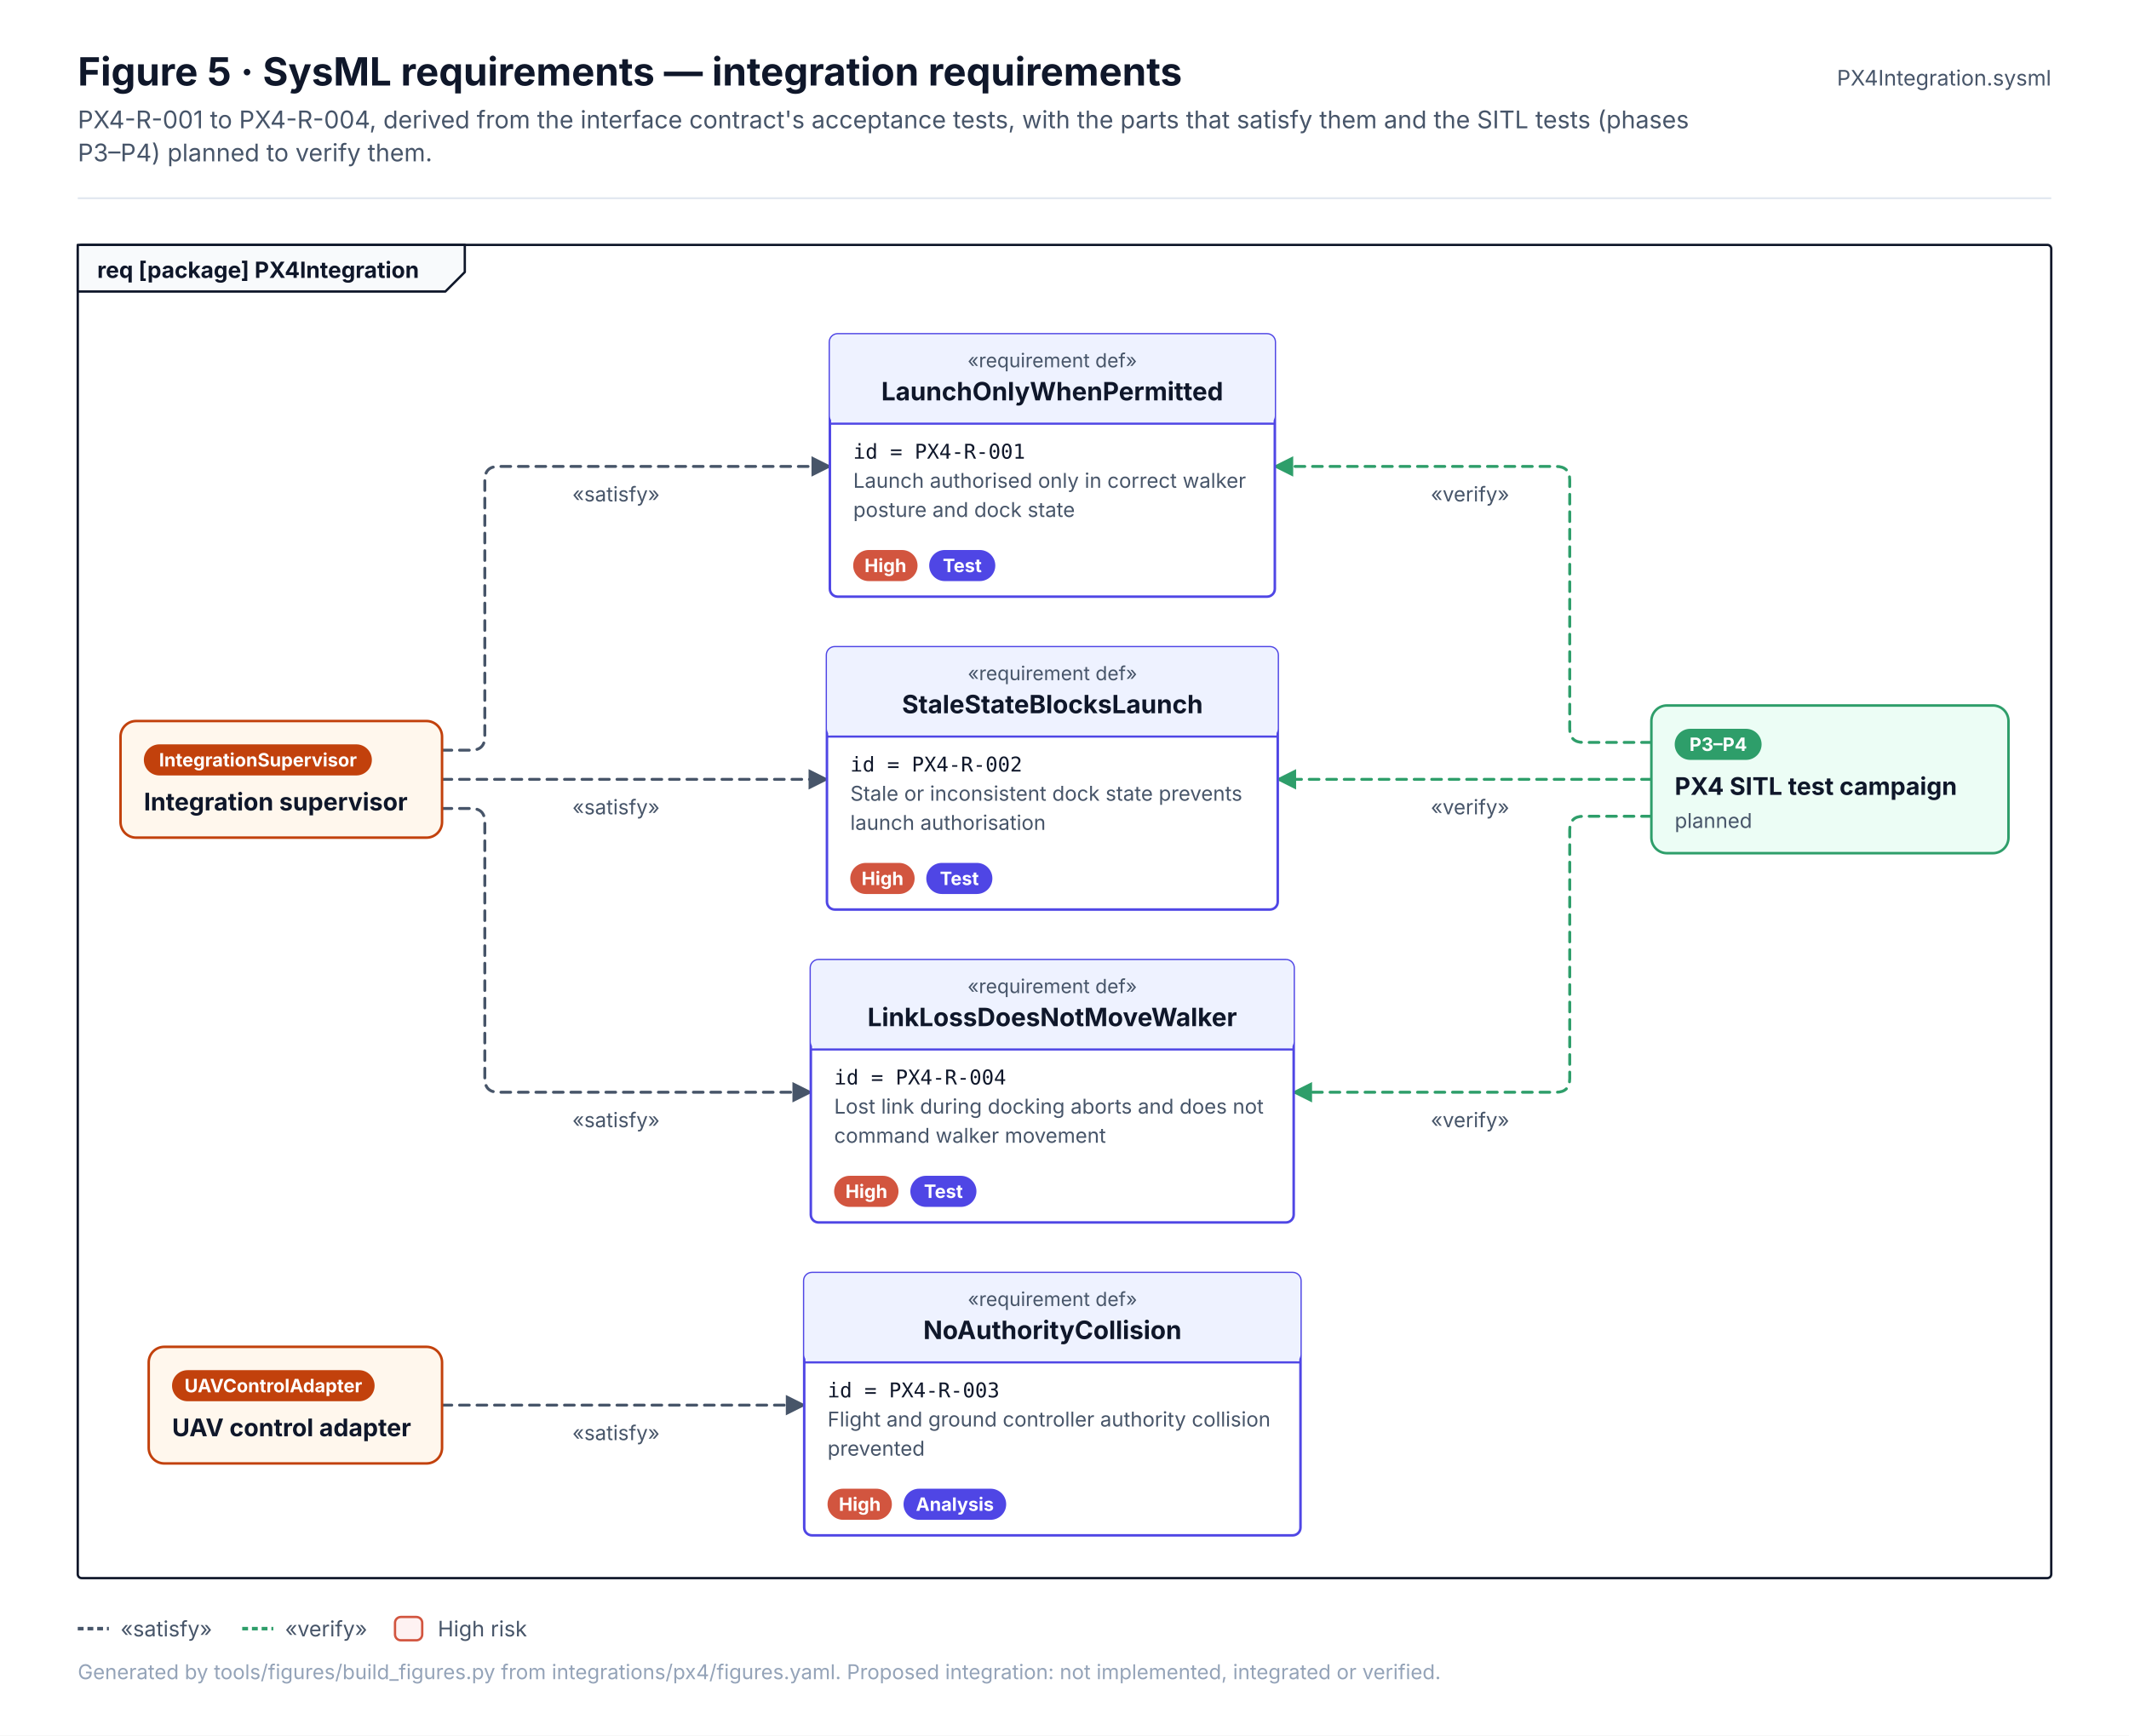
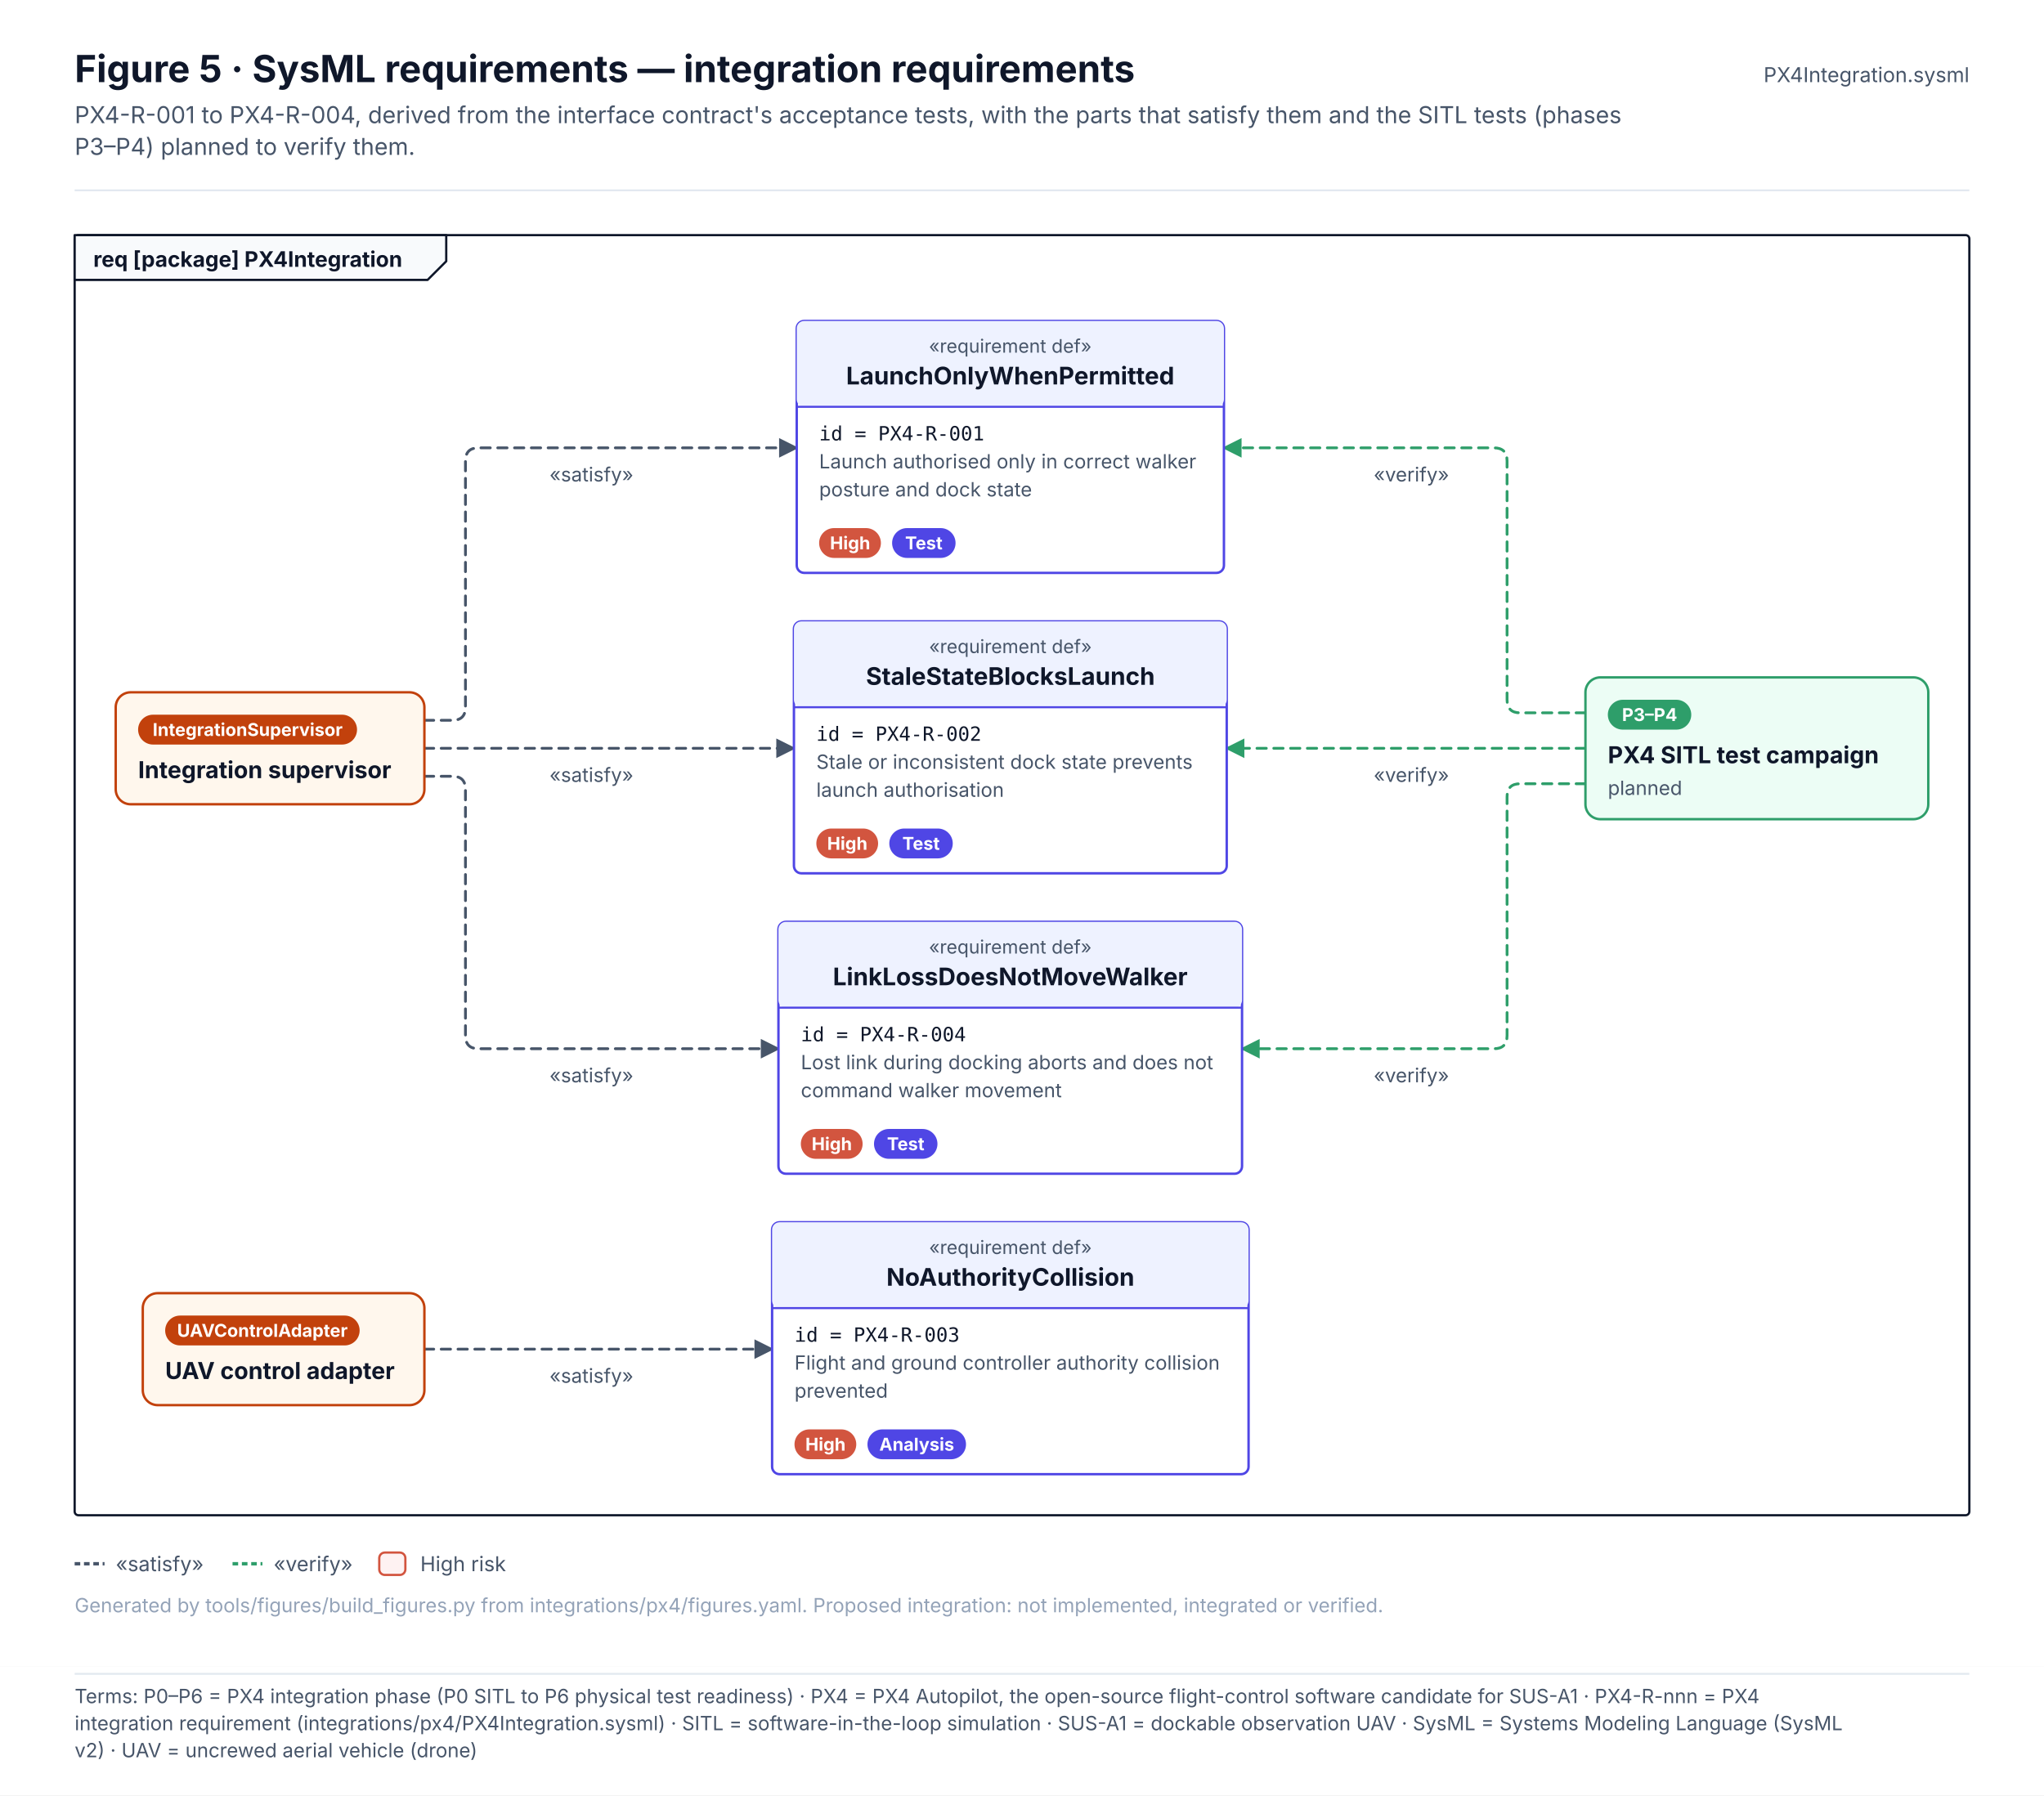
- <svg xmlns="http://www.w3.org/2000/svg" width="1095.2" height="893" viewBox="0 0 1095.2 893" font-family="Inter, 'Segoe UI', Helvetica, Arial, sans-serif" role="img">
+ <svg xmlns="http://www.w3.org/2000/svg" width="1095.2" height="962.1" viewBox="0 0 1095.2 962.1" font-family="Inter, 'Segoe UI', Helvetica, Arial, sans-serif" role="img">
  <defs>
    <pattern id="hatch" patternUnits="userSpaceOnUse" width="6" height="6" patternTransform="rotate(45)">
      <rect width="6" height="6" fill="#F1F5F9" />
      <line x1="0" y1="0" x2="0" y2="6" stroke="#E2E8F0" stroke-width="2" />
    </pattern>
    <marker id="arr-ink" viewBox="0 0 10 10" refX="9" refY="5" markerWidth="7" markerHeight="7" orient="auto-start-reverse">
      <path d="M0 0 L10 5 L0 10 z" fill="#475569" />
    </marker>
    <marker id="dia-ink" viewBox="0 0 16 10" refX="15" refY="5" markerWidth="12" markerHeight="8" orient="auto-start-reverse">
      <path d="M1 5 L8 1 L15 5 L8 9 z" fill="#475569" />
    </marker>
    <marker id="tri-ink" viewBox="0 0 12 12" refX="11" refY="6" markerWidth="10" markerHeight="10" orient="auto-start-reverse">
      <path d="M1 1 L11 6 L1 11 z" fill="#FFFFFF" stroke="#475569" stroke-width="1.2" />
    </marker>
    <marker id="arr-system" viewBox="0 0 10 10" refX="9" refY="5" markerWidth="7" markerHeight="7" orient="auto-start-reverse">
      <path d="M0 0 L10 5 L0 10 z" fill="#4F46E5" />
    </marker>
    <marker id="dia-system" viewBox="0 0 16 10" refX="15" refY="5" markerWidth="12" markerHeight="8" orient="auto-start-reverse">
      <path d="M1 5 L8 1 L15 5 L8 9 z" fill="#4F46E5" />
    </marker>
    <marker id="tri-system" viewBox="0 0 12 12" refX="11" refY="6" markerWidth="10" markerHeight="10" orient="auto-start-reverse">
      <path d="M1 1 L11 6 L1 11 z" fill="#FFFFFF" stroke="#4F46E5" stroke-width="1.2" />
    </marker>
    <marker id="arr-software" viewBox="0 0 10 10" refX="9" refY="5" markerWidth="7" markerHeight="7" orient="auto-start-reverse">
      <path d="M0 0 L10 5 L0 10 z" fill="#0F766E" />
    </marker>
    <marker id="dia-software" viewBox="0 0 16 10" refX="15" refY="5" markerWidth="12" markerHeight="8" orient="auto-start-reverse">
      <path d="M1 5 L8 1 L15 5 L8 9 z" fill="#0F766E" />
    </marker>
    <marker id="tri-software" viewBox="0 0 12 12" refX="11" refY="6" markerWidth="10" markerHeight="10" orient="auto-start-reverse">
      <path d="M1 1 L11 6 L1 11 z" fill="#FFFFFF" stroke="#0F766E" stroke-width="1.2" />
    </marker>
    <marker id="arr-safety" viewBox="0 0 10 10" refX="9" refY="5" markerWidth="7" markerHeight="7" orient="auto-start-reverse">
      <path d="M0 0 L10 5 L0 10 z" fill="#C2410C" />
    </marker>
    <marker id="dia-safety" viewBox="0 0 16 10" refX="15" refY="5" markerWidth="12" markerHeight="8" orient="auto-start-reverse">
      <path d="M1 5 L8 1 L15 5 L8 9 z" fill="#C2410C" />
    </marker>
    <marker id="tri-safety" viewBox="0 0 12 12" refX="11" refY="6" markerWidth="10" markerHeight="10" orient="auto-start-reverse">
      <path d="M1 1 L11 6 L1 11 z" fill="#FFFFFF" stroke="#C2410C" stroke-width="1.2" />
    </marker>
    <marker id="arr-interface" viewBox="0 0 10 10" refX="9" refY="5" markerWidth="7" markerHeight="7" orient="auto-start-reverse">
      <path d="M0 0 L10 5 L0 10 z" fill="#7C3AED" />
    </marker>
    <marker id="dia-interface" viewBox="0 0 16 10" refX="15" refY="5" markerWidth="12" markerHeight="8" orient="auto-start-reverse">
      <path d="M1 5 L8 1 L15 5 L8 9 z" fill="#7C3AED" />
    </marker>
    <marker id="tri-interface" viewBox="0 0 12 12" refX="11" refY="6" markerWidth="10" markerHeight="10" orient="auto-start-reverse">
      <path d="M1 1 L11 6 L1 11 z" fill="#FFFFFF" stroke="#7C3AED" stroke-width="1.2" />
    </marker>
    <marker id="arr-external" viewBox="0 0 10 10" refX="9" refY="5" markerWidth="7" markerHeight="7" orient="auto-start-reverse">
      <path d="M0 0 L10 5 L0 10 z" fill="#64748B" />
    </marker>
    <marker id="dia-external" viewBox="0 0 16 10" refX="15" refY="5" markerWidth="12" markerHeight="8" orient="auto-start-reverse">
      <path d="M1 5 L8 1 L15 5 L8 9 z" fill="#64748B" />
    </marker>
    <marker id="tri-external" viewBox="0 0 12 12" refX="11" refY="6" markerWidth="10" markerHeight="10" orient="auto-start-reverse">
      <path d="M1 1 L11 6 L1 11 z" fill="#FFFFFF" stroke="#64748B" stroke-width="1.2" />
    </marker>
    <marker id="arr-work" viewBox="0 0 10 10" refX="9" refY="5" markerWidth="7" markerHeight="7" orient="auto-start-reverse">
      <path d="M0 0 L10 5 L0 10 z" fill="#475569" />
    </marker>
    <marker id="dia-work" viewBox="0 0 16 10" refX="15" refY="5" markerWidth="12" markerHeight="8" orient="auto-start-reverse">
      <path d="M1 5 L8 1 L15 5 L8 9 z" fill="#475569" />
    </marker>
    <marker id="tri-work" viewBox="0 0 12 12" refX="11" refY="6" markerWidth="10" markerHeight="10" orient="auto-start-reverse">
      <path d="M1 1 L11 6 L1 11 z" fill="#FFFFFF" stroke="#475569" stroke-width="1.2" />
    </marker>
    <marker id="arr-muted" viewBox="0 0 10 10" refX="9" refY="5" markerWidth="7" markerHeight="7" orient="auto-start-reverse">
      <path d="M0 0 L10 5 L0 10 z" fill="#94A3B8" />
    </marker>
    <marker id="dia-muted" viewBox="0 0 16 10" refX="15" refY="5" markerWidth="12" markerHeight="8" orient="auto-start-reverse">
      <path d="M1 5 L8 1 L15 5 L8 9 z" fill="#94A3B8" />
    </marker>
    <marker id="tri-muted" viewBox="0 0 12 12" refX="11" refY="6" markerWidth="10" markerHeight="10" orient="auto-start-reverse">
      <path d="M1 1 L11 6 L1 11 z" fill="#FFFFFF" stroke="#94A3B8" stroke-width="1.2" />
    </marker>
    <marker id="arr-current" viewBox="0 0 10 10" refX="9" refY="5" markerWidth="7" markerHeight="7" orient="auto-start-reverse">
      <path d="M0 0 L10 5 L0 10 z" fill="#0F172A" />
    </marker>
    <marker id="dia-current" viewBox="0 0 16 10" refX="15" refY="5" markerWidth="12" markerHeight="8" orient="auto-start-reverse">
      <path d="M1 5 L8 1 L15 5 L8 9 z" fill="#0F172A" />
    </marker>
    <marker id="tri-current" viewBox="0 0 12 12" refX="11" refY="6" markerWidth="10" markerHeight="10" orient="auto-start-reverse">
      <path d="M1 1 L11 6 L1 11 z" fill="#FFFFFF" stroke="#0F172A" stroke-width="1.2" />
    </marker>
    <marker id="arr-ok" viewBox="0 0 10 10" refX="9" refY="5" markerWidth="7" markerHeight="7" orient="auto-start-reverse">
      <path d="M0 0 L10 5 L0 10 z" fill="#2E9E6A" />
    </marker>
    <marker id="dia-ok" viewBox="0 0 16 10" refX="15" refY="5" markerWidth="12" markerHeight="8" orient="auto-start-reverse">
      <path d="M1 5 L8 1 L15 5 L8 9 z" fill="#2E9E6A" />
    </marker>
    <marker id="tri-ok" viewBox="0 0 12 12" refX="11" refY="6" markerWidth="10" markerHeight="10" orient="auto-start-reverse">
      <path d="M1 1 L11 6 L1 11 z" fill="#FFFFFF" stroke="#2E9E6A" stroke-width="1.2" />
    </marker>
    <marker id="arr-amber" viewBox="0 0 10 10" refX="9" refY="5" markerWidth="7" markerHeight="7" orient="auto-start-reverse">
      <path d="M0 0 L10 5 L0 10 z" fill="#D97706" />
    </marker>
    <marker id="dia-amber" viewBox="0 0 16 10" refX="15" refY="5" markerWidth="12" markerHeight="8" orient="auto-start-reverse">
      <path d="M1 5 L8 1 L15 5 L8 9 z" fill="#D97706" />
    </marker>
    <marker id="tri-amber" viewBox="0 0 12 12" refX="11" refY="6" markerWidth="10" markerHeight="10" orient="auto-start-reverse">
      <path d="M1 1 L11 6 L1 11 z" fill="#FFFFFF" stroke="#D97706" stroke-width="1.2" />
    </marker>
    <marker id="arr-red" viewBox="0 0 10 10" refX="9" refY="5" markerWidth="7" markerHeight="7" orient="auto-start-reverse">
      <path d="M0 0 L10 5 L0 10 z" fill="#D2553F" />
    </marker>
    <marker id="dia-red" viewBox="0 0 16 10" refX="15" refY="5" markerWidth="12" markerHeight="8" orient="auto-start-reverse">
      <path d="M1 5 L8 1 L15 5 L8 9 z" fill="#D2553F" />
    </marker>
    <marker id="tri-red" viewBox="0 0 12 12" refX="11" refY="6" markerWidth="10" markerHeight="10" orient="auto-start-reverse">
      <path d="M1 1 L11 6 L1 11 z" fill="#FFFFFF" stroke="#D2553F" stroke-width="1.2" />
    </marker>
  </defs>
  <rect x="0" y="0" width="1095.2" height="893" rx="0" fill="#FFFFFF" stroke="none" stroke-width="0" />
  <text x="40" y="44" font-size="20" fill="#0F172A" font-weight="700">Figure 5 · SysML requirements — integration requirements</text>
  <text x="40" y="66" font-size="12.5" fill="#475569">PX4-R-001 to PX4-R-004, derived from the interface contract's acceptance tests, with the parts that satisfy them and the SITL tests (phases</text>
  <text x="40" y="83" font-size="12.5" fill="#475569">P3–P4) planned to verify them.</text>
  <text x="1055.2" y="44" font-size="11" fill="#475569" text-anchor="end">PX4Integration.sysml</text>
  <line x1="40" y1="102" x2="1055.2" y2="102" stroke="#E2E8F0" stroke-width="1" />
  <rect x="40" y="126" width="1015.2" height="686" rx="2" fill="none" stroke="#0F172A" stroke-width="1.2" />
  <path d="M40 126 L239.1 126 L239.1 140 L229.1 150 L40 150 Z" stroke="#0F172A" stroke-width="1.2" fill="#F8FAFC" stroke-linejoin="round" stroke-linecap="round" />
  <text x="50" y="143" font-size="11.5" fill="#0F172A" font-weight="700">req [package] PX4Integration</text>
  <g transform="translate(56 166)">
    <path d="M171.4 220 L186.4 220 Q193.4 220 193.4 213 L193.4 81 Q193.4 74 200.4 74 L370.9 74" stroke="#475569" stroke-width="1.5" fill="none" stroke-dasharray="5 4" stroke-linejoin="round" stroke-linecap="round" marker-end="url(#arr-ink)" />
    <path d="M171.4 235 L369.4 235" stroke="#475569" stroke-width="1.5" fill="none" stroke-dasharray="5 4" stroke-linejoin="round" stroke-linecap="round" marker-end="url(#arr-ink)" />
    <path d="M171.4 557 L357.7 557" stroke="#475569" stroke-width="1.5" fill="none" stroke-dasharray="5 4" stroke-linejoin="round" stroke-linecap="round" marker-end="url(#arr-ink)" />
    <path d="M171.4 250 L186.4 250 Q193.4 250 193.4 257 L193.4 389 Q193.4 396 200.4 396 L361.1 396" stroke="#475569" stroke-width="1.5" fill="none" stroke-dasharray="5 4" stroke-linejoin="round" stroke-linecap="round" marker-end="url(#arr-ink)" />
    <path d="M793.5 216 L758.5 216 Q751.5 216 751.5 209 L751.5 81 Q751.5 74 744.5 74 L599.8 74" stroke="#2E9E6A" stroke-width="1.5" fill="none" stroke-dasharray="5 4" stroke-linejoin="round" stroke-linecap="round" marker-end="url(#arr-ok)" />
    <path d="M793.5 235 L601.3 235" stroke="#2E9E6A" stroke-width="1.5" fill="none" stroke-dasharray="5 4" stroke-linejoin="round" stroke-linecap="round" marker-end="url(#arr-ok)" />
    <path d="M793.5 254 L758.5 254 Q751.5 254 751.5 261 L751.5 389 Q751.5 396 744.5 396 L609.5 396" stroke="#2E9E6A" stroke-width="1.5" fill="none" stroke-dasharray="5 4" stroke-linejoin="round" stroke-linecap="round" marker-end="url(#arr-ok)" />
    <rect x="6" y="205" width="165.4" height="60" rx="8" fill="#FFF7ED" stroke="#C2410C" stroke-width="1.3" />
    <rect x="18" y="217" width="117.3" height="16" rx="8.0" fill="#C2410C" stroke="none" stroke-width="1" />
    <text x="76.7" y="228.4" font-size="9.5" fill="#FFFFFF" font-weight="700" text-anchor="middle">IntegrationSupervisor</text>
    <text x="18" y="251" font-size="12.5" fill="#0F172A" font-weight="700">Integration supervisor</text>
    <rect x="20.5" y="527" width="150.9" height="60" rx="8" fill="#FFF7ED" stroke="#C2410C" stroke-width="1.3" />
    <rect x="32.5" y="539" width="104.2" height="16" rx="8.0" fill="#C2410C" stroke="none" stroke-width="1" />
    <text x="84.6" y="550.4" font-size="9.5" fill="#FFFFFF" font-weight="700" text-anchor="middle">UAVControlAdapter</text>
    <text x="32.5" y="573" font-size="12.5" fill="#0F172A" font-weight="700">UAV control adapter</text>
    <rect x="370.9" y="6" width="228.9" height="135" rx="4" fill="#FFFFFF" stroke="#4F46E5" stroke-width="1.3" />
    <rect x="370.9" y="6" width="228.9" height="46" rx="4" fill="#EEF2FF" stroke="none" stroke-width="0" />
    <line x1="370.9" y1="52" x2="599.8" y2="52" stroke="#4F46E5" stroke-width="1.1" />
    <text x="485.3" y="23" font-size="10" fill="#475569" text-anchor="middle">«requirement def»</text>
    <text x="485.3" y="40" font-size="13" fill="#0F172A" font-weight="700" text-anchor="middle">LaunchOnlyWhenPermitted</text>
    <text x="382.9" y="70" font-size="10.5" fill="#0F172A" font-family="'JetBrains Mono', 'SFMono-Regular', Menlo, Consolas, monospace">id = PX4-R-001</text>
    <text x="382.9" y="85" font-size="10.5" fill="#475569">Launch authorised only in correct walker</text>
    <text x="382.9" y="100" font-size="10.5" fill="#475569">posture and dock state</text>
    <rect x="382.9" y="117" width="33.1" height="16" rx="8.0" fill="#D2553F" stroke="none" stroke-width="1" />
    <text x="399.5" y="128.4" font-size="9.5" fill="#FFFFFF" font-weight="700" text-anchor="middle">High</text>
    <rect x="422" y="117" width="34" height="16" rx="8.0" fill="#4F46E5" stroke="none" stroke-width="1" />
    <text x="439" y="128.4" font-size="9.5" fill="#FFFFFF" font-weight="700" text-anchor="middle">Test</text>
    <rect x="369.4" y="167" width="231.9" height="135" rx="4" fill="#FFFFFF" stroke="#4F46E5" stroke-width="1.3" />
    <rect x="369.4" y="167" width="231.9" height="46" rx="4" fill="#EEF2FF" stroke="none" stroke-width="0" />
    <line x1="369.4" y1="213" x2="601.3" y2="213" stroke="#4F46E5" stroke-width="1.1" />
    <text x="485.4" y="184" font-size="10" fill="#475569" text-anchor="middle">«requirement def»</text>
    <text x="485.4" y="201" font-size="13" fill="#0F172A" font-weight="700" text-anchor="middle">StaleStateBlocksLaunch</text>
    <text x="381.4" y="231" font-size="10.5" fill="#0F172A" font-family="'JetBrains Mono', 'SFMono-Regular', Menlo, Consolas, monospace">id = PX4-R-002</text>
    <text x="381.4" y="246" font-size="10.5" fill="#475569">Stale or inconsistent dock state prevents</text>
    <text x="381.4" y="261" font-size="10.5" fill="#475569">launch authorisation</text>
    <rect x="381.4" y="278" width="33.1" height="16" rx="8.0" fill="#D2553F" stroke="none" stroke-width="1" />
    <text x="398" y="289.4" font-size="9.5" fill="#FFFFFF" font-weight="700" text-anchor="middle">High</text>
    <rect x="420.5" y="278" width="34" height="16" rx="8.0" fill="#4F46E5" stroke="none" stroke-width="1" />
    <text x="437.5" y="289.4" font-size="9.5" fill="#FFFFFF" font-weight="700" text-anchor="middle">Test</text>
    <rect x="357.7" y="489" width="255.3" height="135" rx="4" fill="#FFFFFF" stroke="#4F46E5" stroke-width="1.3" />
    <rect x="357.7" y="489" width="255.3" height="46" rx="4" fill="#EEF2FF" stroke="none" stroke-width="0" />
    <line x1="357.7" y1="535" x2="613" y2="535" stroke="#4F46E5" stroke-width="1.1" />
    <text x="485.4" y="506" font-size="10" fill="#475569" text-anchor="middle">«requirement def»</text>
    <text x="485.4" y="523" font-size="13" fill="#0F172A" font-weight="700" text-anchor="middle">NoAuthorityCollision</text>
    <text x="369.7" y="553" font-size="10.5" fill="#0F172A" font-family="'JetBrains Mono', 'SFMono-Regular', Menlo, Consolas, monospace">id = PX4-R-003</text>
    <text x="369.7" y="568" font-size="10.5" fill="#475569">Flight and ground controller authority collision</text>
    <text x="369.7" y="583" font-size="10.5" fill="#475569">prevented</text>
    <rect x="369.7" y="600" width="33.1" height="16" rx="8.0" fill="#D2553F" stroke="none" stroke-width="1" />
    <text x="386.3" y="611.4" font-size="9.5" fill="#FFFFFF" font-weight="700" text-anchor="middle">High</text>
    <rect x="408.8" y="600" width="52.8" height="16" rx="8.0" fill="#4F46E5" stroke="none" stroke-width="1" />
    <text x="435.2" y="611.4" font-size="9.5" fill="#FFFFFF" font-weight="700" text-anchor="middle">Analysis</text>
    <rect x="361.1" y="328" width="248.4" height="135" rx="4" fill="#FFFFFF" stroke="#4F46E5" stroke-width="1.3" />
    <rect x="361.1" y="328" width="248.4" height="46" rx="4" fill="#EEF2FF" stroke="none" stroke-width="0" />
    <line x1="361.1" y1="374" x2="609.5" y2="374" stroke="#4F46E5" stroke-width="1.1" />
    <text x="485.3" y="345" font-size="10" fill="#475569" text-anchor="middle">«requirement def»</text>
    <text x="485.3" y="362" font-size="13" fill="#0F172A" font-weight="700" text-anchor="middle">LinkLossDoesNotMoveWalker</text>
    <text x="373.1" y="392" font-size="10.5" fill="#0F172A" font-family="'JetBrains Mono', 'SFMono-Regular', Menlo, Consolas, monospace">id = PX4-R-004</text>
    <text x="373.1" y="407" font-size="10.5" fill="#475569">Lost link during docking aborts and does not</text>
    <text x="373.1" y="422" font-size="10.5" fill="#475569">command walker movement</text>
    <rect x="373.1" y="439" width="33.1" height="16" rx="8.0" fill="#D2553F" stroke="none" stroke-width="1" />
    <text x="389.7" y="450.4" font-size="9.5" fill="#FFFFFF" font-weight="700" text-anchor="middle">High</text>
    <rect x="412.3" y="439" width="34" height="16" rx="8.0" fill="#4F46E5" stroke="none" stroke-width="1" />
    <text x="429.3" y="450.4" font-size="9.5" fill="#FFFFFF" font-weight="700" text-anchor="middle">Test</text>
    <rect x="793.5" y="197" width="183.7" height="76" rx="8" fill="#ECFDF5" stroke="#2E9E6A" stroke-width="1.3" />
    <rect x="805.5" y="209" width="44.7" height="16" rx="8.0" fill="#2E9E6A" stroke="none" stroke-width="1" />
    <text x="827.9" y="220.4" font-size="9.5" fill="#FFFFFF" font-weight="700" text-anchor="middle">P3–P4</text>
    <text x="805.5" y="243" font-size="12.5" fill="#0F172A" font-weight="700">PX4 SITL test campaign</text>
    <text x="805.5" y="260" font-size="10.5" fill="#475569">planned</text>
    <rect x="233.4" y="79" width="62.3" height="18" rx="4" fill="#FFFFFF" stroke="none" stroke-width="0" opacity="0.92" />
    <text x="238.4" y="92" font-size="10.5" fill="#475569">«satisfy»</text>
    <rect x="233.4" y="240" width="62.3" height="18" rx="4" fill="#FFFFFF" stroke="none" stroke-width="0" opacity="0.92" />
    <text x="238.4" y="253" font-size="10.5" fill="#475569">«satisfy»</text>
    <rect x="233.4" y="562" width="62.3" height="18" rx="4" fill="#FFFFFF" stroke="none" stroke-width="0" opacity="0.92" />
    <text x="238.4" y="575" font-size="10.5" fill="#475569">«satisfy»</text>
    <rect x="233.4" y="401" width="62.3" height="18" rx="4" fill="#FFFFFF" stroke="none" stroke-width="0" opacity="0.92" />
    <text x="238.4" y="414" font-size="10.5" fill="#475569">«satisfy»</text>
    <rect x="675" y="79" width="56.5" height="18" rx="4" fill="#FFFFFF" stroke="none" stroke-width="0" opacity="0.92" />
    <text x="680" y="92" font-size="10.5" fill="#475569">«verify»</text>
    <rect x="675" y="240" width="56.5" height="18" rx="4" fill="#FFFFFF" stroke="none" stroke-width="0" opacity="0.92" />
    <text x="680" y="253" font-size="10.5" fill="#475569">«verify»</text>
    <rect x="675" y="401" width="56.5" height="18" rx="4" fill="#FFFFFF" stroke="none" stroke-width="0" opacity="0.92" />
    <text x="680" y="414" font-size="10.5" fill="#475569">«verify»</text>
  </g>
  <line x1="40" y1="838" x2="56" y2="838" stroke="#475569" stroke-width="1.8" stroke-dasharray="3 2" />
  <text x="62" y="842" font-size="11" fill="#475569">«satisfy»</text>
  <line x1="124.6" y1="838" x2="140.6" y2="838" stroke="#2E9E6A" stroke-width="1.8" stroke-dasharray="3 2" />
  <text x="146.6" y="842" font-size="11" fill="#475569">«verify»</text>
  <rect x="203.2" y="832" width="14" height="12" rx="3" fill="#FEF2F2" stroke="#D2553F" stroke-width="1.2" />
  <text x="225.2" y="842" font-size="11" fill="#475569">High risk</text>
  <text x="40" y="864" font-size="10.5" fill="#94A3B8">Generated by tools/figures/build_figures.py from integrations/px4/figures.yaml. Proposed integration: not implemented, integrated or verified.</text>
+   <g class="terms" data-base-h="893">
+     <rect x="0" y="893" width="1095.2" height="69.1" fill="#FFFFFF" />
+     <line x1="40" y1="897" x2="1055.2" y2="897" stroke="#E2E8F0" stroke-width="1" />
+     <text x="40" y="912.7" font-size="10.5" fill="#475569" font-family="Inter, 'Segoe UI', Helvetica, Arial, sans-serif">Terms: P0–P6 = PX4 integration phase (P0 SITL to P6 physical test readiness) · PX4 = PX4 Autopilot, the open-source flight-control software candidate for SUS-A1 · PX4-R-nnn = PX4</text>
+     <text x="40" y="927.2" font-size="10.5" fill="#475569" font-family="Inter, 'Segoe UI', Helvetica, Arial, sans-serif">integration requirement (integrations/px4/PX4Integration.sysml) · SITL = software-in-the-loop simulation · SUS-A1 = dockable observation UAV · SysML = Systems Modeling Language (SysML</text>
+     <text x="40" y="941.7" font-size="10.5" fill="#475569" font-family="Inter, 'Segoe UI', Helvetica, Arial, sans-serif">v2) · UAV = uncrewed aerial vehicle (drone)</text>
+   </g>
</svg>
